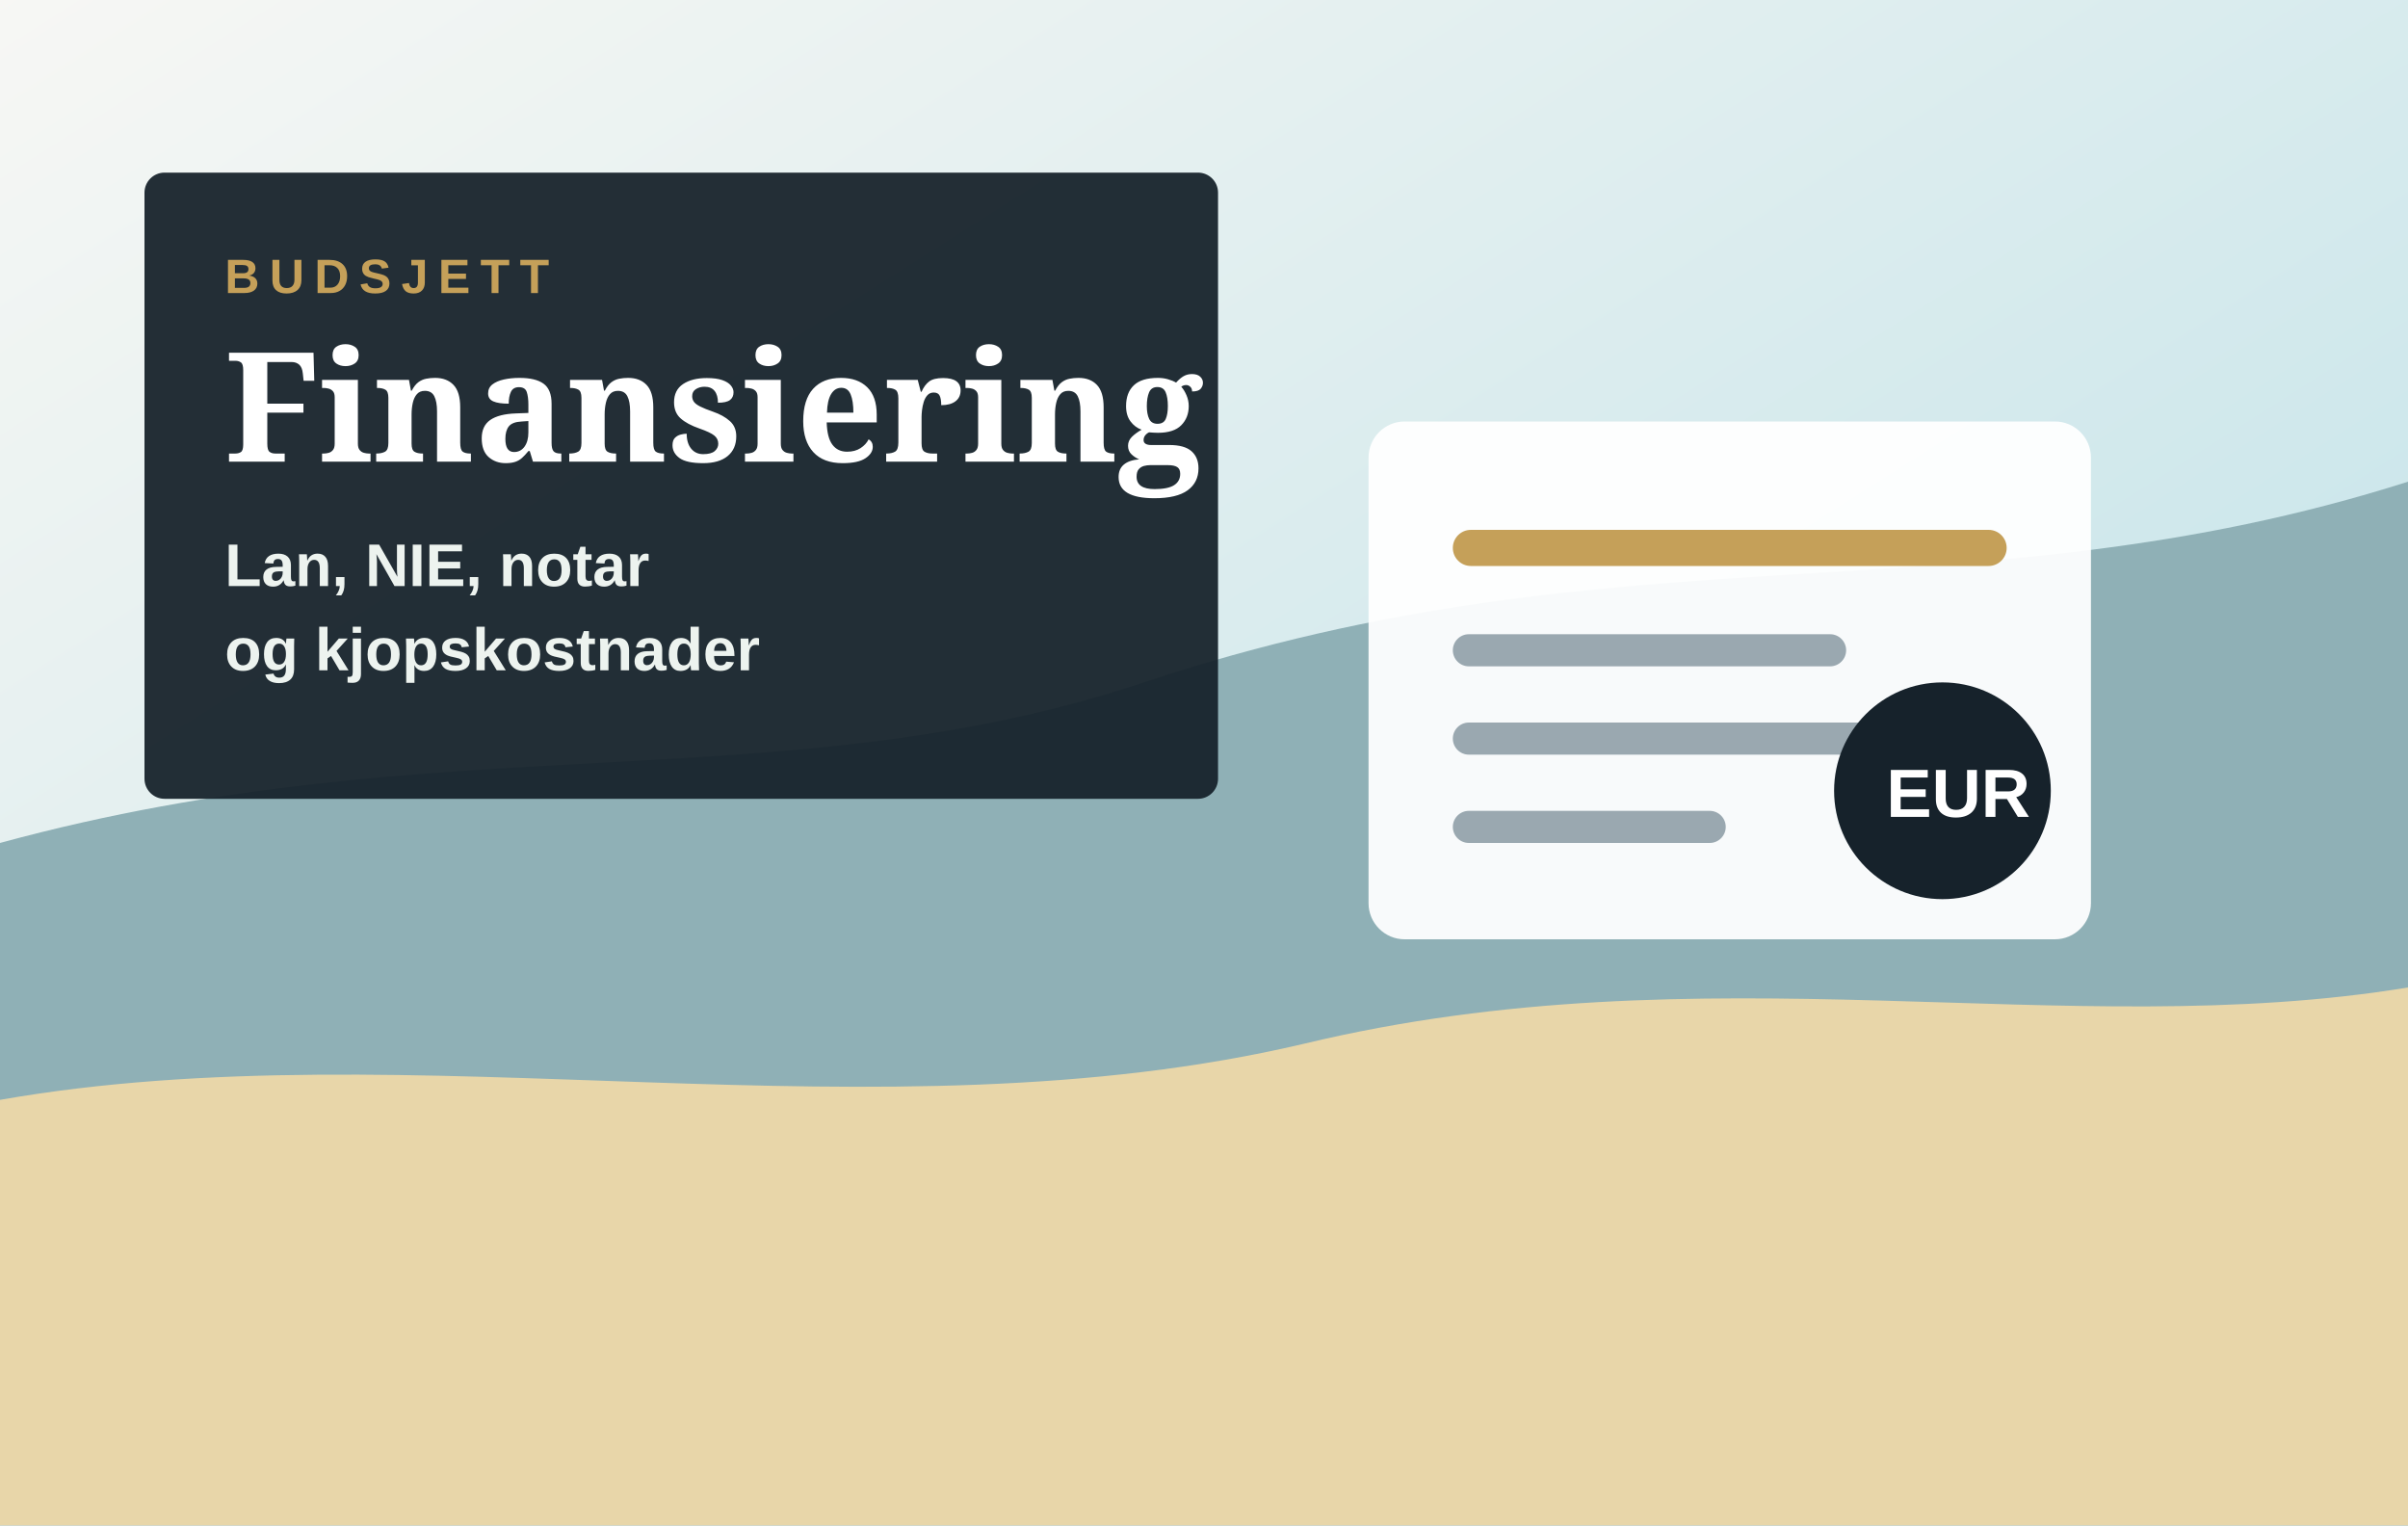
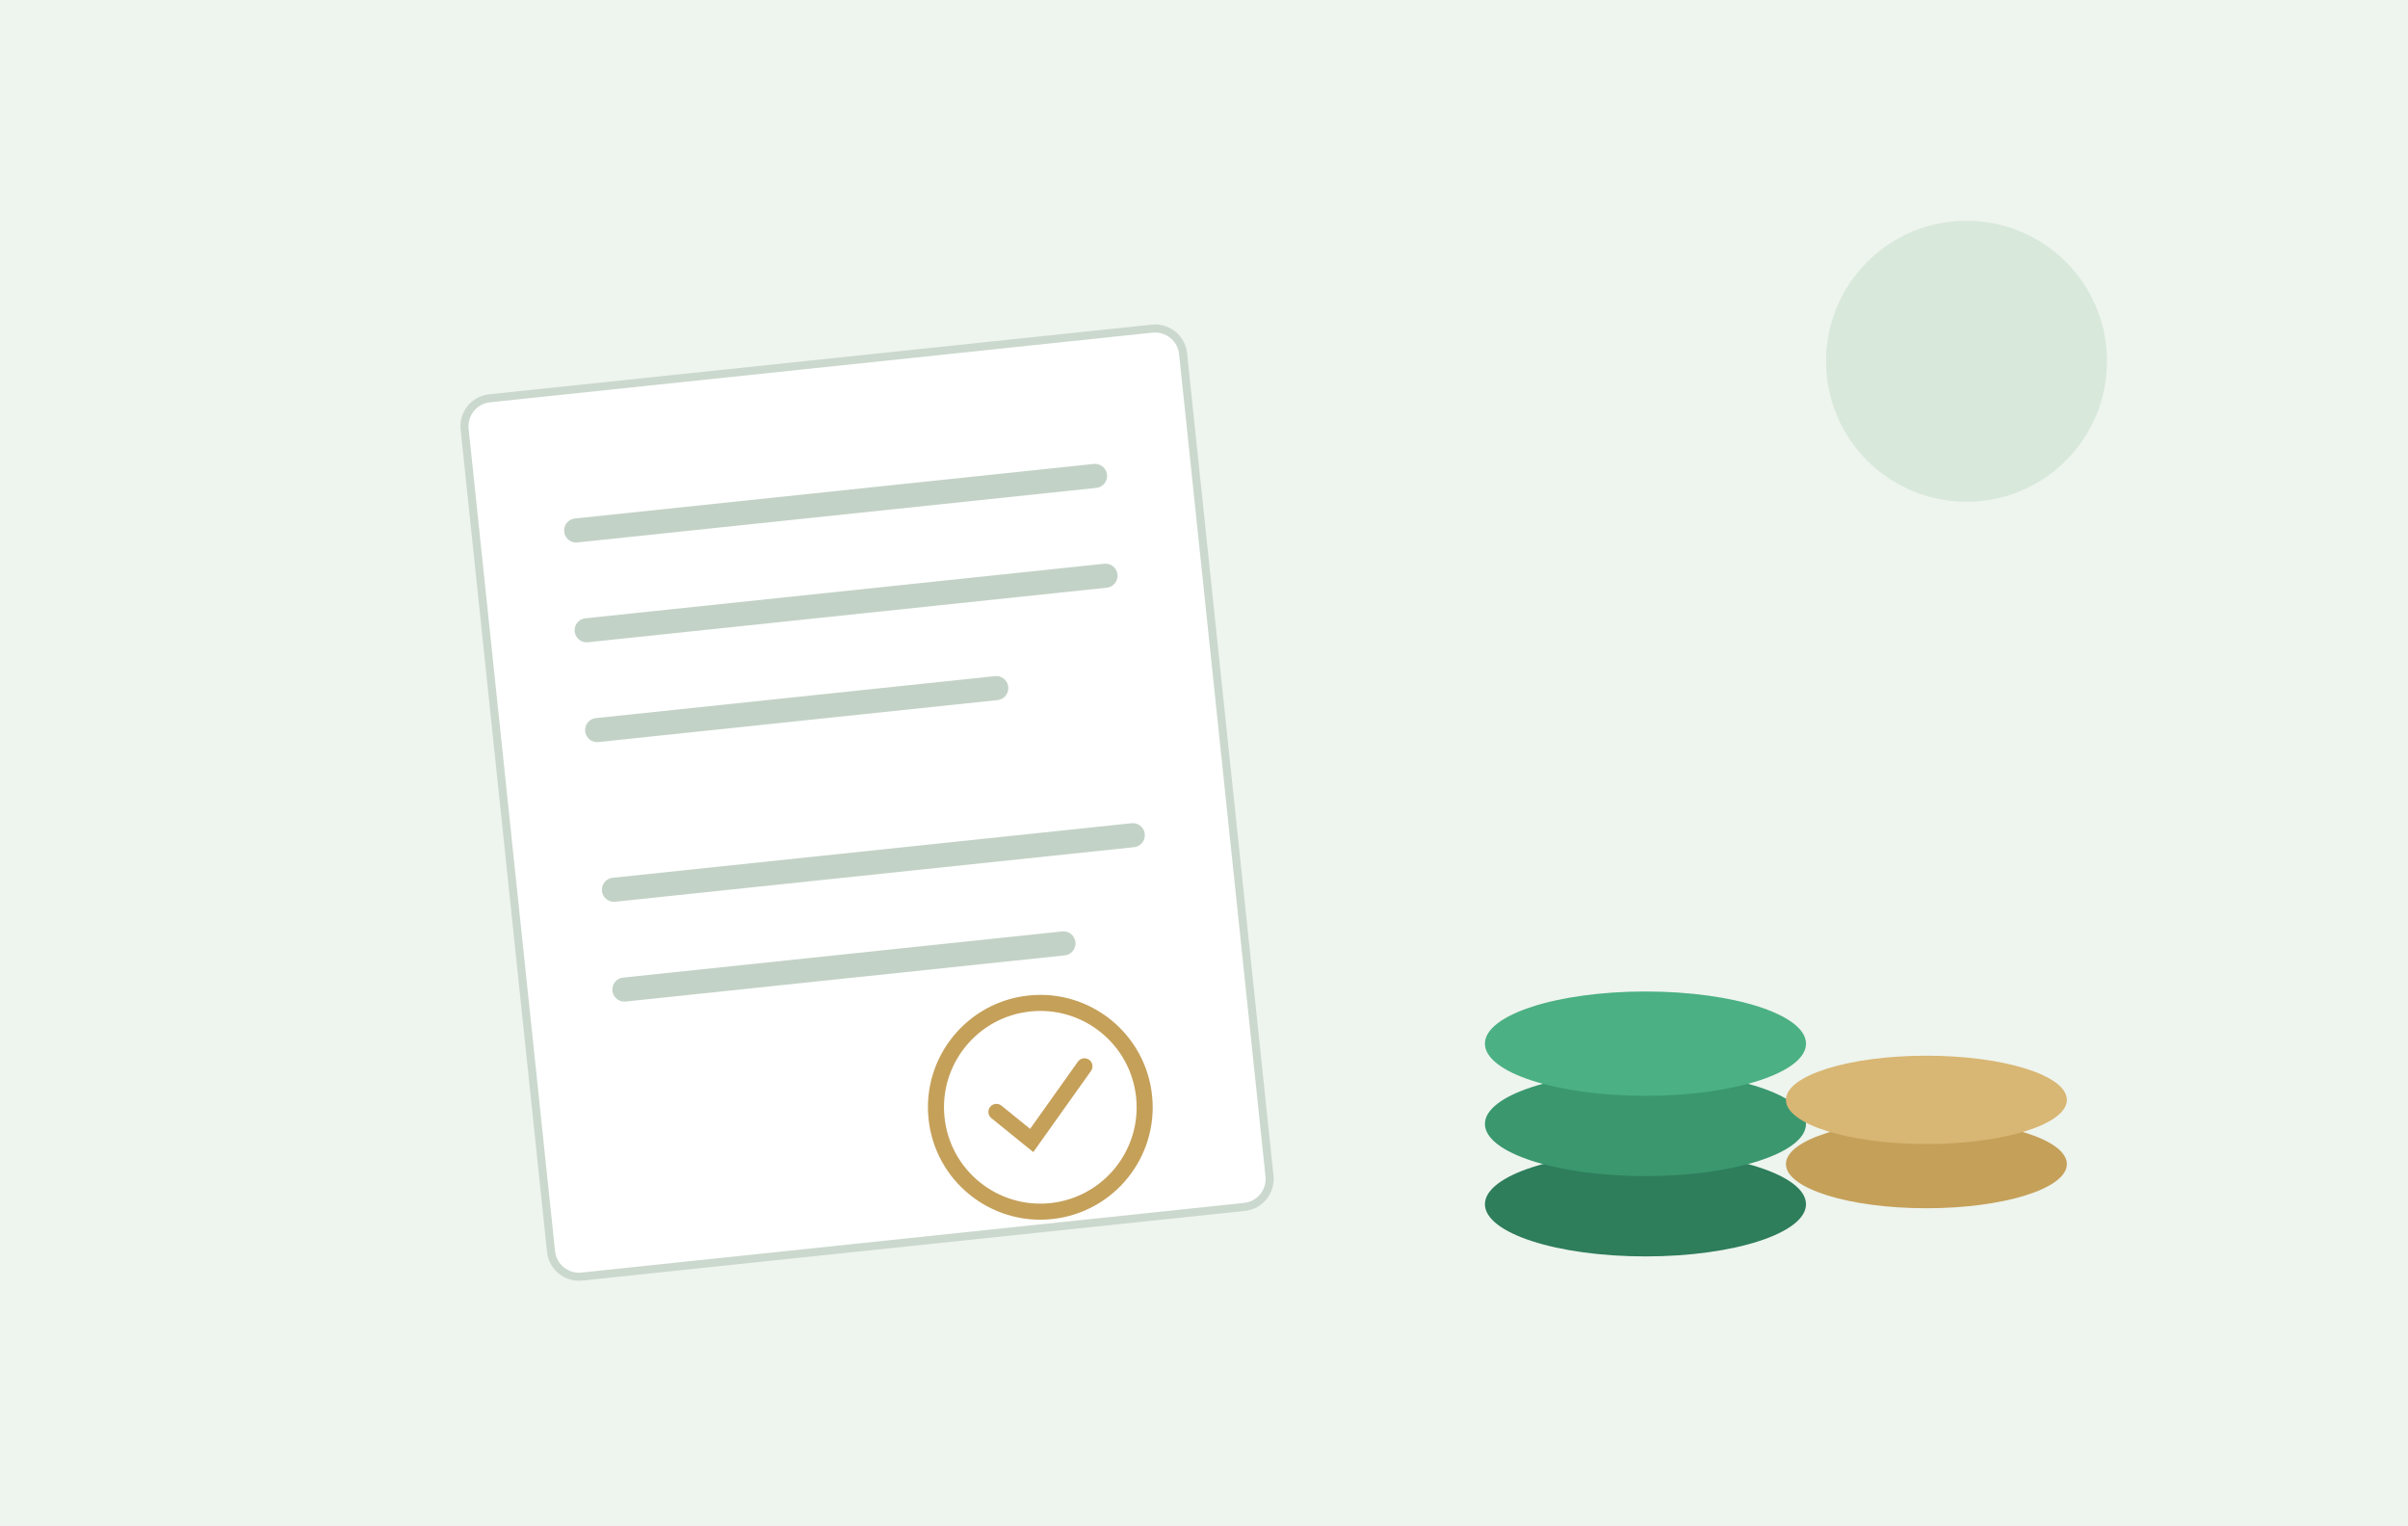
- <svg xmlns="http://www.w3.org/2000/svg" width="1200" height="760" viewBox="0 0 1200 760" role="img" aria-labelledby="title desc">
-   <defs>
-     <linearGradient id="bg" x1="0" y1="0" x2="1" y2="1">
-       <stop offset="0" stop-color="#f7f7f4" />
-       <stop offset="1" stop-color="#b8dfe7" />
-     </linearGradient>
-   </defs>
-   <rect width="1200" height="760" fill="url(#bg)" />
-   <path d="M0 420 C220 360 390 400 570 340 C810 260 980 310 1200 240 V760 H0 Z" fill="#8fb0b6" />
-   <path d="M0 548 C205 512 438 570 650 520 C850 472 1030 520 1200 492 V760 H0 Z" fill="#e8d6a9" />
-   <g transform="translate(682 210)">
-     <rect x="0" y="0" width="360" height="258" rx="18" fill="#ffffff" opacity="0.94" />
-     <rect x="42" y="54" width="276" height="18" rx="9" fill="#c5a059" />
-     <rect x="42" y="106" width="196" height="16" rx="8" fill="#9aa8b0" />
-     <rect x="42" y="150" width="236" height="16" rx="8" fill="#9aa8b0" />
-     <rect x="42" y="194" width="136" height="16" rx="8" fill="#9aa8b0" />
-     <circle cx="286" cy="184" r="54" fill="#16222b" />
-     <text x="258" y="197" fill="#ffffff" font-family="Arial, sans-serif" font-size="34" font-weight="900">EUR</text>
+ <svg xmlns="http://www.w3.org/2000/svg" width="1200" height="760" viewBox="0 0 1200 760" role="img" aria-label="Finansiering, notar og NIE">
+   <rect width="1200" height="760" fill="#eef4ee" />
+   <path d="M0 0 H1200 V760 H0 Z" fill="#eef4ee" />
+   <circle cx="980" cy="180" r="70" fill="#cfe3d3" opacity="0.7" />
+   <g transform="rotate(-6 430 380)">
+     <rect x="250" y="180" width="360" height="440" rx="14" fill="#ffffff" stroke="#cbd8cd" stroke-width="4" />
+     <g stroke="#c3d2c6" stroke-width="12" stroke-linecap="round">
+       <path d="M300 250 H560" />
+       <path d="M300 300 H560" />
+       <path d="M300 350 H500" />
+       <path d="M300 430 H560" />
+       <path d="M300 480 H520" />
+     </g>
+     <circle cx="500" cy="560" r="52" fill="none" stroke="#c5a059" stroke-width="8" />
+     <path d="M478 560 l16 16 l30 -34" fill="none" stroke="#c5a059" stroke-width="8" stroke-linecap="round" />
  </g>
-   <rect x="72" y="86" width="535" height="312" rx="10" fill="#16222b" opacity="0.94" />
-   <text x="112" y="146" fill="#c5a059" font-family="Arial, sans-serif" font-size="24" font-weight="800" letter-spacing="5">BUDSJETT</text>
-   <text x="112" y="230" fill="#ffffff" font-family="Georgia, serif" font-size="76" font-weight="700">Finansiering</text>
-   <text x="112" y="292" fill="#edf3ef" font-family="Arial, sans-serif" font-size="30" font-weight="700">Lan, NIE, notar</text>
-   <text x="112" y="334" fill="#edf3ef" font-family="Arial, sans-serif" font-size="30" font-weight="700">og kjopskostnader</text>
+   <g>
+     <ellipse cx="820" cy="600" rx="80" ry="26" fill="#2e7d5b" />
+     <ellipse cx="820" cy="560" rx="80" ry="26" fill="#3a976e" />
+     <ellipse cx="820" cy="520" rx="80" ry="26" fill="#4bb083" />
+     <ellipse cx="960" cy="580" rx="70" ry="22" fill="#c5a059" />
+     <ellipse cx="960" cy="548" rx="70" ry="22" fill="#d8b673" />
+   </g>
</svg>
